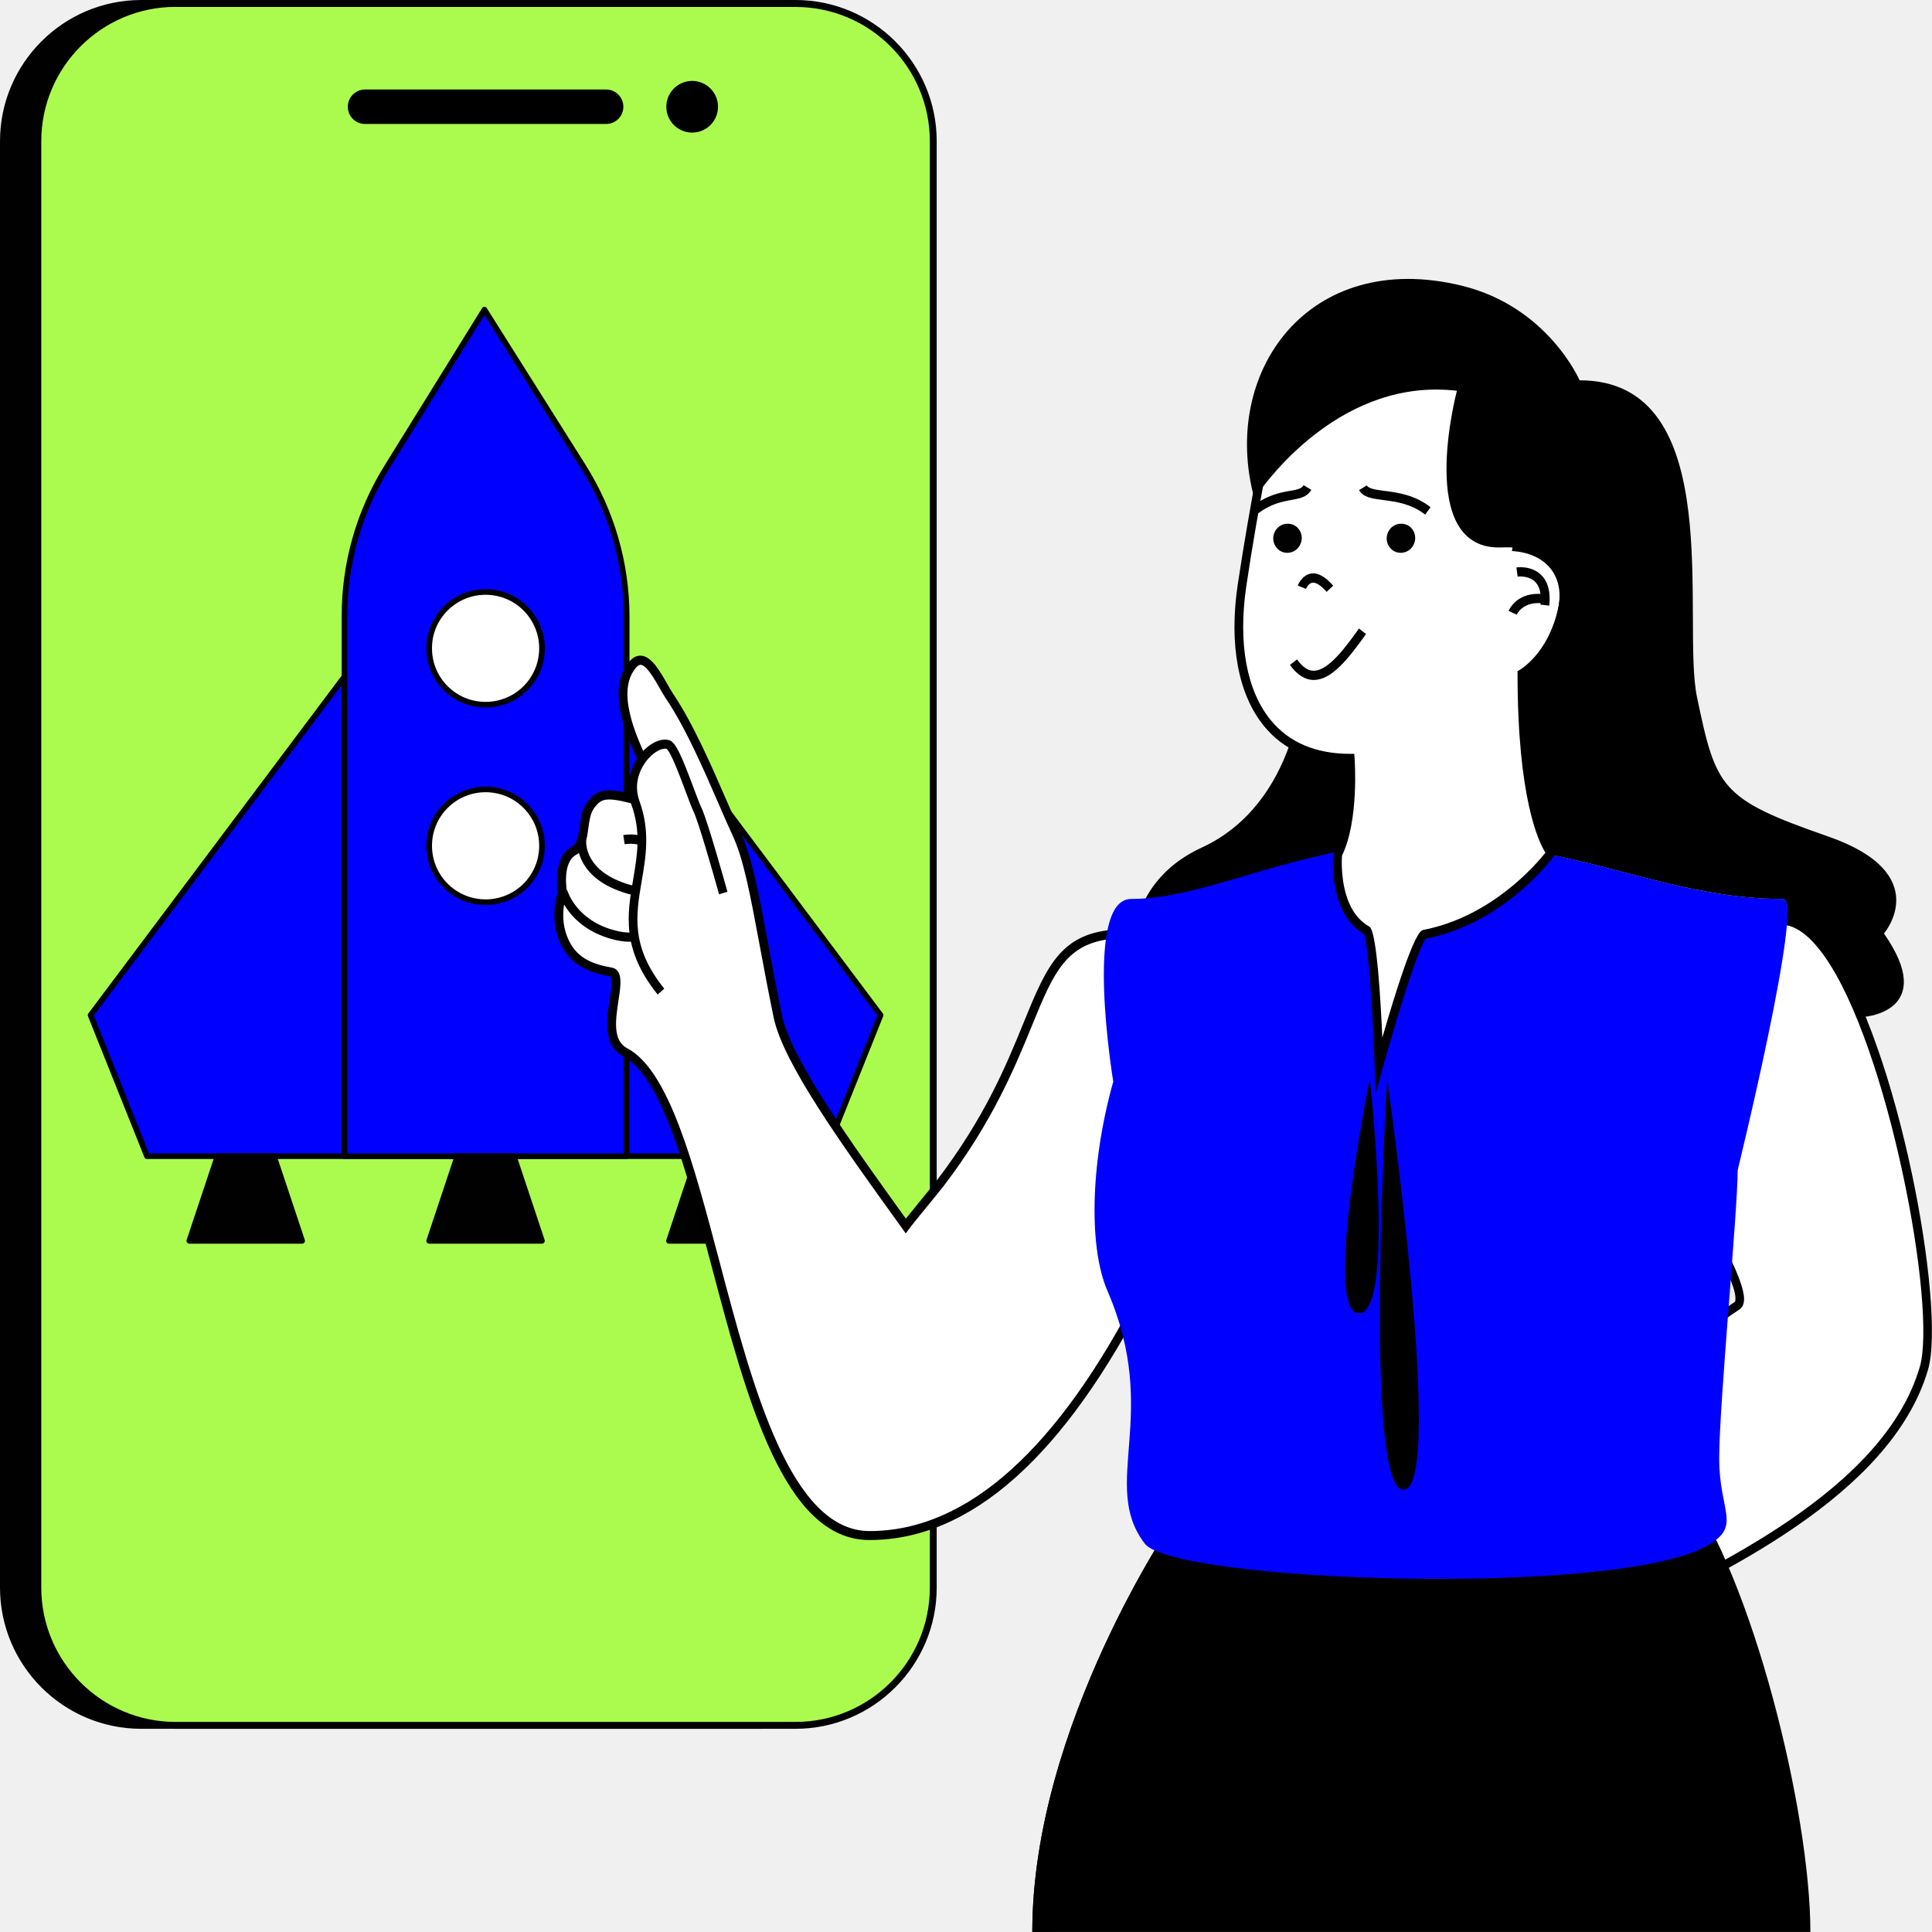
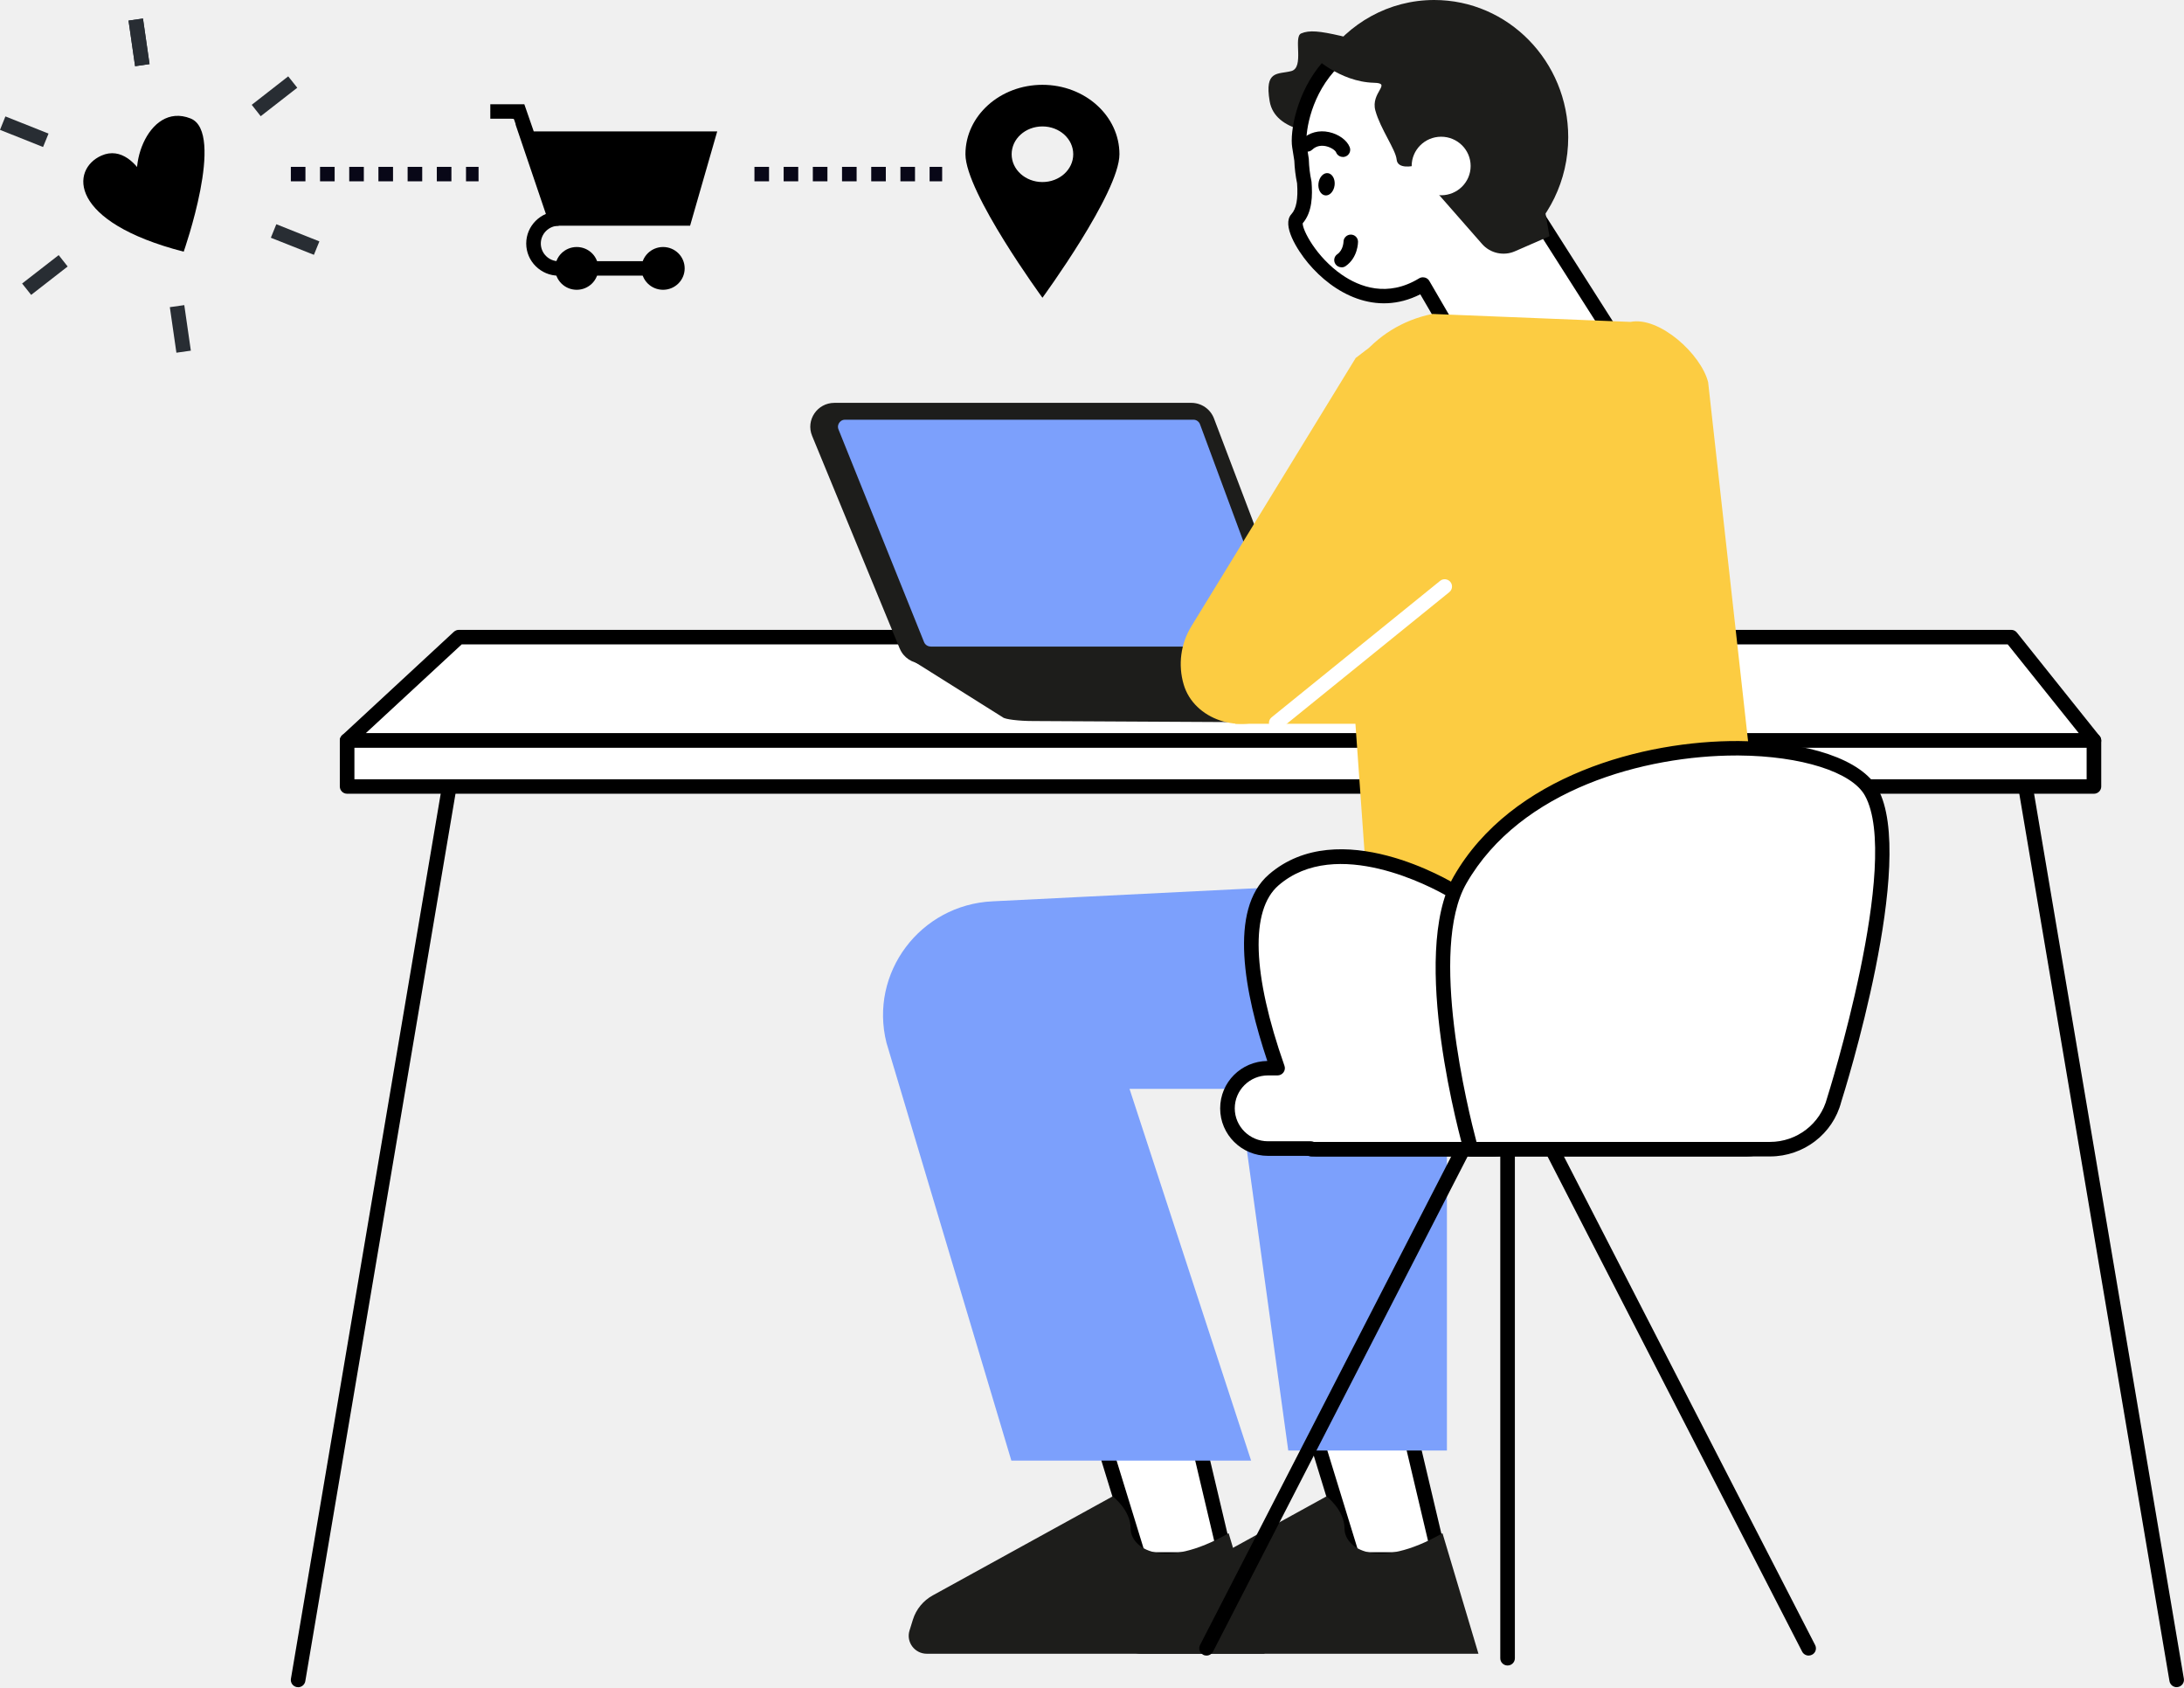
- <svg xmlns="http://www.w3.org/2000/svg" id="Capa_2" data-name="Capa 2" viewBox="0 0 311.67 311.67">
+ <svg xmlns="http://www.w3.org/2000/svg" id="Capa_2" data-name="Capa 2" viewBox="0 0 299.24 231.14">
  <defs>
    <style>
      .cls-1 {
+         fill: #282d33;
+       }
+ 
+       .cls-2 {
        fill: #fff;
      }

-       .cls-2 {
-         fill: #abfb4f;
-       }
- 
      .cls-3 {
-         fill: blue;
+         fill: #7ca0fc;
      }

      .cls-4 {
-         fill: #010101;
+         fill: #fccc42;
+       }
+ 
+       .cls-5 {
+         fill: #080717;
+       }
+ 
+       .cls-6 {
+         fill: #1d1d1b;
      }
    </style>
  </defs>
-   <g id="Capa_1-2" data-name="Capa 1">
+   <g id="Layer_2" data-name="Layer 2">
    <g>
      <g>
        <g>
-           <path class="cls-4" d="M22.78.55h100c12.26,0,22.22,9.96,22.22,22.22v233.33c0,12.26-9.96,22.22-22.22,22.22H22.78c-12.26,0-22.22-9.96-22.22-22.22V22.78C.55,10.51,10.51.55,22.78.55Z" />
-           <path class="cls-4" d="M122.78,278.89H22.78c-12.56,0-22.78-10.22-22.78-22.78V22.78C0,10.22,10.22,0,22.78,0h100c12.56,0,22.78,10.22,22.78,22.78v233.33c0,12.56-10.22,22.78-22.78,22.78ZM22.78,1.11C10.83,1.11,1.11,10.83,1.11,22.78v233.33c0,11.95,9.72,21.67,21.67,21.67h100c11.95,0,21.67-9.72,21.67-21.67V22.78c0-11.95-9.72-21.66-21.67-21.66H22.78Z" />
+           <polygon class="cls-2" points="275.57 87.29 62.86 87.29 47.56 101.45 286.9 101.45 275.57 87.29" />
+           <path d="M286.9,102.45H47.56c-.41,0-.78-.25-.93-.63-.15-.38-.05-.81.25-1.09l15.3-14.17c.19-.17.43-.27.68-.27h212.71c.31,0,.59.14.78.38l11.33,14.17c.24.3.28.7.12,1.05-.17.34-.52.56-.9.56ZM50.1,100.46h234.74l-9.75-12.18H63.26l-13.16,12.18Z" />
        </g>
        <g>
-           <g>
-             <rect class="cls-2" x="6.11" y=".55" width="144.44" height="277.78" rx="22.22" ry="22.22" />
-             <path class="cls-4" d="M128.33,278.89H28.33c-12.56,0-22.78-10.22-22.78-22.78V22.78C5.56,10.22,15.77,0,28.33,0h100c12.56,0,22.78,10.22,22.78,22.78v233.33c0,12.56-10.22,22.78-22.78,22.78ZM28.33,1.11C16.38,1.11,6.66,10.83,6.66,22.78v233.33c0,11.95,9.72,21.67,21.67,21.67h100c11.95,0,21.67-9.72,21.67-21.67V22.78c0-11.95-9.72-21.66-21.67-21.66H28.33Z" />
-           </g>
-           <path d="M97.78,20h-38.89c-1.54,0-2.78-1.24-2.78-2.78h0c0-1.53,1.24-2.78,2.78-2.78h38.89c1.54,0,2.78,1.25,2.78,2.78h0c0,1.54-1.24,2.78-2.78,2.78Z" />
-           <path d="M111.66,21.39h0c-2.3,0-4.17-1.86-4.17-4.17h0c0-2.3,1.87-4.17,4.17-4.17h0c2.3,0,4.17,1.87,4.17,4.17h0c0,2.31-1.87,4.17-4.17,4.17Z" />
+           <line class="cls-2" x1="62.13" y1="104.44" x2="40.85" y2="230.15" />
+           <path d="M40.85,231.14c-.05,0-.11,0-.17-.01-.54-.09-.91-.6-.82-1.14l21.28-125.72c.09-.54.6-.9,1.15-.81.54.09.91.6.82,1.14l-21.28,125.72c-.08.48-.51.83-.99.83Z" />
        </g>
        <g>
-           <g>
-             <polygon class="cls-3" points="132.95 186.52 142.06 163.76 101.09 109.14 55.57 109.14 14.61 163.76 23.71 186.52 132.95 186.52" />
-             <path class="cls-4" d="M132.95,186.97H23.71c-.19,0-.36-.11-.42-.29l-9.1-22.75c-.06-.15-.04-.32.06-.44l40.96-54.62c.09-.11.22-.18.36-.18h45.52c.15,0,.28.07.36.18l40.97,54.62c.09.12.12.3.06.44l-9.1,22.75c-.07.17-.24.29-.42.29ZM24.02,186.06h108.63l8.89-22.23-40.68-54.23h-45.06l-40.67,54.23,8.89,22.23Z" />
-           </g>
-           <g>
-             <path class="cls-3" d="M78.14,49.97l-15.74,25.4c-4.46,7.2-6.83,15.51-6.83,23.98v87.17h45.52v-86.99c0-8.59-2.43-17-7.01-24.27l-15.94-25.29Z" />
-             <path class="cls-4" d="M101.09,186.97h-45.52c-.25,0-.45-.2-.45-.46v-87.17c0-8.57,2.38-16.94,6.9-24.22l15.74-25.4c.08-.14.23-.22.39-.22h0c.16,0,.3.08.38.21l15.94,25.29c4.63,7.35,7.08,15.83,7.08,24.51v86.99c0,.25-.2.46-.46.46ZM56.03,186.06h44.61v-86.53c0-8.51-2.4-16.82-6.94-24.02l-15.55-24.68-15.36,24.78c-4.42,7.13-6.76,15.35-6.76,23.74v86.72Z" />
-           </g>
-           <g>
-             <polygon class="cls-4" points="69.23 200.17 73.78 186.52 82.88 186.52 87.44 200.17 69.23 200.17" />
-             <path class="cls-4" d="M87.44,200.63h-18.21c-.15,0-.28-.07-.37-.19-.08-.12-.11-.27-.06-.41l4.55-13.66c.06-.18.23-.32.43-.32h9.1c.2,0,.37.13.43.32l4.55,13.66c.05.14.02.29-.07.41-.08.12-.22.19-.37.19ZM69.86,199.72h16.94l-4.25-12.74h-8.45l-4.25,12.74Z" />
-           </g>
-           <g>
-             <polygon class="cls-4" points="30.54 200.17 35.09 186.52 44.19 186.52 48.75 200.17 30.54 200.17" />
-             <path class="cls-4" d="M48.75,200.63h-18.21c-.15,0-.28-.07-.37-.19-.08-.12-.11-.27-.06-.41l4.55-13.66c.06-.18.23-.32.43-.32h9.1c.2,0,.37.13.43.32l4.55,13.66c.05.14.03.29-.06.41-.08.12-.22.19-.37.19ZM31.17,199.72h16.95l-4.25-12.74h-8.44l-4.25,12.74Z" />
-           </g>
-           <g>
-             <polygon class="cls-4" points="107.92 200.17 112.47 186.52 121.58 186.52 126.13 200.17 107.92 200.17" />
-             <path class="cls-4" d="M126.13,200.63h-18.21c-.15,0-.29-.07-.37-.19-.09-.12-.11-.27-.06-.41l4.55-13.66c.06-.18.24-.32.43-.32h9.1c.2,0,.37.13.43.32l4.55,13.66c.05.14.02.29-.06.41-.09.12-.22.19-.37.19ZM108.55,199.72h16.94l-4.25-12.74h-8.45l-4.25,12.74Z" />
-           </g>
-           <g>
-             <path class="cls-1" d="M84.77,98.15c3.55,3.55,3.55,9.32,0,12.88-3.56,3.56-9.32,3.56-12.87,0-3.56-3.55-3.56-9.32,0-12.88,3.55-3.55,9.31-3.55,12.87,0Z" />
-             <path class="cls-4" d="M78.33,114.14c-2.45,0-4.89-.93-6.75-2.79-1.81-1.8-2.8-4.2-2.8-6.75s.99-4.95,2.8-6.76c3.73-3.73,9.79-3.73,13.51,0h0c1.81,1.81,2.8,4.21,2.8,6.76s-.99,4.95-2.8,6.75c-1.87,1.87-4.31,2.79-6.76,2.79ZM78.33,95.95c-2.21,0-4.43.84-6.11,2.53s-2.53,3.8-2.53,6.11.9,4.48,2.53,6.11c3.38,3.37,8.85,3.37,12.23,0,1.63-1.63,2.53-3.81,2.53-6.11s-.91-4.48-2.53-6.11h0c-1.69-1.69-3.91-2.53-6.12-2.53Z" />
-           </g>
-           <g>
-             <path class="cls-1" d="M84.77,130.01c3.55,3.55,3.55,9.32,0,12.87-3.56,3.55-9.32,3.55-12.87,0-3.56-3.55-3.56-9.32,0-12.87,3.55-3.55,9.31-3.55,12.87,0Z" />
-             <path class="cls-4" d="M78.33,146c-2.45,0-4.89-.93-6.75-2.79-1.81-1.8-2.8-4.2-2.8-6.75s.99-4.96,2.8-6.76c3.73-3.73,9.79-3.73,13.51,0h0c1.81,1.8,2.8,4.21,2.8,6.76s-.99,4.95-2.8,6.75c-1.87,1.87-4.31,2.79-6.76,2.79ZM78.33,127.8c-2.21,0-4.43.85-6.11,2.53-1.63,1.63-2.53,3.8-2.53,6.11s.9,4.48,2.53,6.12c3.38,3.37,8.85,3.37,12.23,0,1.63-1.64,2.53-3.81,2.53-6.12s-.91-4.48-2.53-6.11h0c-1.69-1.69-3.91-2.53-6.12-2.53Z" />
-           </g>
+           <line class="cls-2" x1="276.96" y1="104.44" x2="298.24" y2="230.15" />
+           <path d="M298.24,231.14c-.48,0-.9-.34-.99-.83l-21.28-125.72c-.09-.54.28-1.05.82-1.14.55-.09,1.06.27,1.15.81l21.28,125.72c.09.54-.28,1.05-.82,1.14-.06,0-.11.01-.17.01Z" />
+         </g>
+         <g>
+           <rect class="cls-2" x="47.56" y="101.45" width="239.34" height="6.3" />
+           <path d="M286.9,108.74H47.56c-.55,0-1-.44-1-.99v-6.3c0-.55.45-.99,1-.99h239.34c.55,0,1,.44,1,.99v6.3c0,.55-.45.99-1,.99ZM48.56,106.76h237.34v-4.32H48.56v4.32Z" />
        </g>
      </g>
      <g>
+         <path class="cls-6" d="M189.83,99.04l-48.3-.26c-1.94,0-3.85-.24-4.13-.51l-12.75-8.01v-2.16l53.33,3.01,12.41,5.06c1.52.62,1.07,2.87-.57,2.87Z" />
+         <path class="cls-6" d="M123.27,88.84l-12-29.13c-.89-2.16.71-4.52,3.06-4.52h48.9c1.38,0,2.61.85,3.1,2.13l11.06,29.13c.81,2.15-.79,4.44-3.1,4.44h-47.95c-1.34,0-2.56-.81-3.06-2.04Z" />
+         <path class="cls-3" d="M127.5,88.57c-.39,0-.74-.24-.89-.6l-11.72-29.13c-.17-.42-.02-.75.09-.91.11-.16.35-.43.8-.43h47.74c.4,0,.76.25.9.63l10.79,29.13c.15.42,0,.74-.11.9s-.35.42-.79.42h-46.81Z" />
+         <path class="cls-6" d="M189.83,96.89l-48.3-.26c-1.94,0-3.85-.24-4.13-.51l-12-5.37,52.58-1.79,12.41,5.06c1.52.62,1.07,2.87-.57,2.87Z" />
+       </g>
+       <g>
        <g>
+           <path class="cls-6" d="M190.03,7.52s-4.15,10.36-6.55,10.65c-2.41.29-8.8-.02-9.52-4.31-.72-4.28,1.12-3.65,2.96-4.12,1.84-.48.24-4.68,1.36-5.16,1.12-.48,2.56-.32,5.36.32,2.8.63,6.4,2.62,6.4,2.62Z" />
          <g>
-             <path class="cls-1" d="M181.49,150.65c-16.77,0-11.1,15.76-29.87,40.29-.97,1.27-4.62,5.63-5.51,6.85-9.02-12.52-19.11-26.47-20.63-33.77-2.92-14.14-4.07-23.99-6.68-29.57-2.6-5.59-6.52-15.8-10.75-22.07-1.59-2.35-3.73-7.8-5.98-5.14-3.77,4.42.26,12.42,1.94,16.19,1.78,3.99,6.12,9.56,6.12,9.56,0,0-2.19-2.44-6.32-3.62-5.94-1.69-7.03-1.49-8.55.61-1.53,2.1-.53,6.12-2.63,7.26-2.85,1.54-1.86,6.73-1.86,6.73,0,0-1.57,3.94.33,7.99,1.24,2.63,3.4,4.16,7.41,4.83,2.9.48-2.6,10.35,2.34,12.95,15.1,7.93,16.26,77.98,39.44,77.98,13.36,0,29.04-9.55,44.39-39.75,16.78-33.02,15.19-57.32-3.18-57.32Z" />
-             <path d="M181.49,149.91c-10.21,0-12.52,5.66-16.34,15.02-2.79,6.84-6.26,15.34-14.07,25.55-.44.58-1.44,1.8-2.48,3.07-.91,1.11-1.83,2.25-2.47,3.04-8.7-12.08-18.51-25.73-19.97-32.73-.88-4.29-1.62-8.21-2.26-11.69-1.52-8.17-2.62-14.08-4.48-18.05-.67-1.43-1.42-3.16-2.24-5.05-2.4-5.52-5.39-12.4-8.58-17.13-.31-.46-.65-1.06-1.01-1.69-1.2-2.1-2.56-4.48-4.29-4.48-.65,0-1.24.32-1.78.96-3.83,4.49-.38,12.11,1.48,16.21l.35.78c.87,1.94,2.31,4.23,3.59,6.1-.85-.43-1.84-.85-2.97-1.17-2.93-.83-4.53-1.16-5.71-1.16-1.76,0-2.65.74-3.59,2.03-.79,1.08-.98,2.49-1.17,3.85-.21,1.47-.38,2.75-1.22,3.2-2.96,1.59-2.42,6.24-2.26,7.3-.31.91-1.37,4.59.42,8.38,1.38,2.93,3.82,4.55,7.93,5.24.54.09.24,2.05,0,3.62-.49,3.18-1.16,7.53,2.14,9.27,6.19,3.25,10.07,17.95,14.19,33.52,5.79,21.9,11.77,44.54,25.56,44.54,16.32,0,31.47-13.5,45.01-40.14,11.35-22.34,14.71-41.6,8.99-51.51-2.6-4.5-7.02-6.88-12.79-6.88ZM184.05,207.63c-13.28,26.12-28.01,39.36-43.77,39.36-12.72,0-18.83-23.08-24.21-43.46-4.2-15.89-8.17-30.9-14.91-34.44-2.38-1.25-1.84-4.69-1.38-7.73.39-2.55.76-4.97-1.17-5.29-3.65-.61-5.71-1.93-6.88-4.43-1.74-3.68-.33-7.34-.31-7.38l.08-.21-.04-.22s-.86-4.67,1.49-5.94c1.49-.8,1.73-2.57,1.96-4.29.16-1.18.33-2.39.89-3.18.73-1,1.26-1.45,2.47-1.45,1.03,0,2.58.32,5.34,1.11,3.87,1.1,5.97,3.39,6,3.41l1.06-.96c-.05-.06-4.31-5.55-6.03-9.41l-.35-.79c-1.72-3.79-4.92-10.84-1.69-14.62.26-.31.51-.46.73-.46.94,0,2.23,2.26,3.09,3.76.37.66.73,1.29,1.07,1.78,3.11,4.61,6.07,11.42,8.44,16.89.82,1.9,1.58,3.64,2.25,5.08,1.78,3.8,2.86,9.63,4.36,17.69.65,3.48,1.38,7.41,2.27,11.71,1.52,7.34,11.08,20.62,20.33,33.45l.98,1.37.56-.77c.48-.65,1.76-2.21,3-3.73,1.05-1.29,2.06-2.52,2.51-3.1,7.93-10.37,11.59-19.34,14.27-25.89,3.72-9.11,5.77-14.13,15.05-14.13,5.32,0,9.22,2.08,11.59,6.17,5.46,9.47,2.09,28.19-9.03,50.08Z" />
+             <path class="cls-2" d="M222.54,48.31l-12.21-19.16c1.17-2.36,1.84-5.02,1.84-7.84,0-9.57-7.58-17.12-16.92-17.33-15.33-.35-17.67,13.26-17.21,16.05.11.65.21,1.29.3,1.9.04,1.05.16,2.07.37,3.06.16,2.19-.03,3.94-1.04,5.02-1.51,1.64,7.17,15.11,17.29,8.97l6.9,11.86,20.66-2.52Z" />
+             <path d="M201.88,51.83c-.35,0-.69-.19-.87-.5l-6.41-11.01c-6.1,3.09-11.89-.11-15.38-4.29-1.49-1.79-3.64-5.21-2.28-6.69.68-.74.93-2.08.78-4.22-.21-1.02-.34-2.06-.38-3.11-.09-.59-.19-1.2-.29-1.83-.33-2.03.56-7.54,4.19-11.69,3.33-3.79,8.04-5.65,14.02-5.51,10.04.23,17.9,8.27,17.9,18.32,0,2.71-.57,5.32-1.7,7.77l11.91,18.7c.18.29.21.65.06.95-.15.31-.44.52-.78.56l-20.66,2.52s-.08,0-.12,0ZM194.97,37.99c.08,0,.16.01.25.03.26.07.49.23.62.47l6.57,11.29,18.44-2.25-11.37-17.84c-.19-.29-.21-.66-.05-.97,1.15-2.32,1.74-4.81,1.74-7.4,0-8.96-7-16.13-15.94-16.34-5.39-.11-9.55,1.5-12.47,4.83-3.42,3.89-3.93,8.81-3.73,10.07.11.66.21,1.29.3,1.91,0,.04,0,.08,0,.11.03.98.15,1.95.35,2.89,0,.04.02.09.02.13.14,1.84.12,4.13-1.21,5.67-.05.89,1.83,4.6,5.35,7.04,2.44,1.69,6.26,3.14,10.59.51.16-.1.34-.15.52-.15Z" />
          </g>
-           <path class="cls-4" d="M100.55,134.72l.22,1.47c2.95-.46,5.09,1.27,6.01,2.9.7,1.23.79,2.45.24,3.21-.77,1.04-2.72,1.2-5.35.45-7.5-2.13-7.12-6.95-7.1-7.16l-1.42-.16c-.03.26-.59,6.27,8.14,8.76,1.29.37,2.36.51,3.24.51,2.13,0,3.16-.86,3.62-1.51.92-1.25.86-3.11-.14-4.87-1.15-2.03-3.79-4.19-7.46-3.61Z" />
-           <path class="cls-4" d="M103.52,145.48c.3.82.9,3.18-.04,4.27-.71.83-2.29.91-4.6.26-5.99-1.71-7.33-6.25-7.38-6.43l-1.38.41c.06.22,1.58,5.51,8.39,7.45,1.12.33,2.12.48,2.98.48,1.35,0,2.38-.39,3.05-1.18,1.73-2,.37-5.66.31-5.81l-1.33.54Z" />
+           <path class="cls-6" d="M196.51,0c-6.24,0-11.75,3.2-15.07,8.08,1.63-.44,3.32-.69,5.07-.69,11.86,0,21.47,10.73,21.47,23.97,0,.74-.03,1.46-.09,2.18,4.25-3.44,6.98-8.76,6.98-14.74,0-10.38-8.22-18.8-18.36-18.8Z" />
+           <path class="cls-6" d="M179.83,7.61s3.65,3.61,8.43,3.73c2.53.06-.51,1.32.19,3.82.69,2.51,2.78,5.33,2.91,6.7.13,1.38,2.32.86,2.32.86l9.38,10.7c1.12,1.28,2.96,1.69,4.52,1l4.72-2.06-.85-4.87-7.45-18.92s-16.55-8.21-24.16-.97Z" />
+           <ellipse class="cls-2" cx="197.46" cy="22.74" rx="4.04" ry="4.01" />
+           <path d="M183.81,36.62c-.32,0-.63-.15-.82-.42-.32-.45-.21-1.07.25-1.38.81-.56.84-1.69.84-1.7,0-.54.46-.98,1-.98h0c.55,0,.99.44.99.99,0,.09-.02,2.16-1.69,3.32-.17.12-.37.18-.57.18Z" />
+           <path d="M183.99,21.5c-.4,0-.78-.24-.93-.64-.08-.21-.61-.66-1.38-.83-.52-.11-1.26-.12-1.88.47-.4.38-1.03.37-1.41-.02-.38-.39-.37-1.02.02-1.4.97-.93,2.32-1.29,3.7-.98,1.32.29,2.45,1.11,2.82,2.06.2.51-.06,1.09-.57,1.28-.12.04-.24.07-.36.07Z" />
+           <path d="M182.86,25.37c-.1.84-.67,1.47-1.28,1.4-.61-.07-1.03-.81-.93-1.65s.67-1.47,1.28-1.4c.61.07,1.03.81.93,1.65Z" />
+         </g>
+         <g>
+           <polygon class="cls-2" points="185.42 213.64 176.8 185.62 191.89 190.78 197.3 213.64 185.42 213.64" />
+           <path d="M178.33,187.19l12.71,4.36,4.99,21.1h-9.88l-7.83-25.46M175.28,184.04l9.4,30.59h13.88l-5.82-24.6-17.47-5.98h0Z" />
+         </g>
+         <path class="cls-6" d="M197.64,210.04l4.93,16.52h-46.28c-1.67,0-2.87-1.61-2.37-3.19l.46-1.48c.44-1.42,1.42-2.61,2.73-3.33l24.64-13.56s2.47,1.84,2.47,4.44,4.32,5.81,13.42.61Z" />
+         <polygon class="cls-3" points="198.25 129.9 198.25 198.72 176.51 198.72 167.72 134.95 198.25 129.9" />
+         <g>
+           <polygon class="cls-2" points="156.12 213.64 147.5 185.62 162.59 190.78 168 213.64 156.12 213.64" />
+           <path d="M149.03,187.19l12.71,4.36,4.99,21.1h-9.88l-7.83-25.46M145.97,184.04l9.4,30.59h13.88l-5.82-24.6-17.46-5.98h0Z" />
+         </g>
+         <path class="cls-6" d="M168.34,210.04l4.93,16.52h-46.28c-1.67,0-2.87-1.61-2.37-3.19l.46-1.48c.44-1.42,1.42-2.61,2.73-3.33l24.64-13.56s2.47,1.84,2.47,4.44,4.32,5.81,13.42.61Z" />
+         <path class="cls-3" d="M237.56,118.43l-101.57,5.05c-9.92.47-16.93,9.82-14.53,19.38l17.11,57.24h32.85l-16.66-50.93h68.63c8.39,0,15.78-5.5,18.11-13.5h0c.86-8.07-3.94-17.24-3.94-17.24Z" />
+         <polygon class="cls-4" points="169.26 99.16 194.15 99.15 194.71 81.73 169.26 81.73 169.26 99.16" />
+         <path class="cls-4" d="M185.77,49.01l-22.53,36.78c-1.47,2.39-1.85,5.29-1.06,7.98h0c1.41,4.8,7.74,6.94,12.4,4.19l23.95-14.12s16.19-57.68-12.75-34.82Z" />
+         <path class="cls-4" d="M241.9,123.02l-7.86-70.66c-.96-3.83-6.67-9.05-10.64-8.26l-27.13-1.09c-8.24,1.64-13.95,8.97-13.33,17.12l4.37,61.51,54.59,1.38Z" />
+         <path class="cls-2" d="M174.87,100.03c-.29,0-.58-.12-.78-.36-.35-.42-.29-1.05.14-1.4l23.08-18.69c.43-.35,1.06-.28,1.41.14.35.42.29,1.05-.14,1.4l-23.08,18.69c-.19.15-.41.22-.63.22Z" />
+       </g>
+       <g>
+         <g>
+           <path d="M247.81,226.81c-.36,0-.71-.2-.89-.54l-36.11-70.22c-.25-.49-.06-1.09.44-1.33.49-.25,1.09-.06,1.34.43l36.11,70.22c.25.49.06,1.09-.44,1.33-.15.07-.3.11-.45.11Z" />
+           <path d="M165.31,226.81c-.15,0-.31-.03-.45-.11-.49-.25-.69-.85-.44-1.33l36.11-70.22c.25-.49.85-.68,1.34-.43.49.25.69.85.44,1.33l-36.11,70.22c-.18.34-.53.54-.89.54Z" />
+           <path d="M206.56,228.17c-.55,0-1-.44-1-.99v-71.35c0-.55.45-.99,1-.99s1,.44,1,.99v71.35c0,.55-.45.99-1,.99Z" />
          <g>
-             <path class="cls-1" d="M107.76,120.12c-2.38-.72-7.18,4.11-5.27,9.39,4.04,11.11-5.57,18.44,4.12,30.45l10.04-15.91s-3.16-11.4-4.16-13.44c-.98-2.04-3.49-10.11-4.74-10.48Z" />
-             <path d="M111.89,127.1c-2.02-5.41-2.91-7.38-3.93-7.69-1.29-.38-3.02.39-4.43,1.99-1.62,1.83-2.91,4.99-1.69,8.36,1.61,4.43.97,8.16.3,12.11-.95,5.55-1.93,11.27,3.95,18.56l1.07-.94c-5.45-6.75-4.57-11.9-3.64-17.36.68-3.98,1.38-8.08-.36-12.89-1.25-3.45.76-6.12,1.42-6.85,1.13-1.28,2.38-1.77,2.95-1.58.68.44,2.22,4.59,3.06,6.83.53,1.42.98,2.63,1.3,3.3.76,1.57,3.02,9.4,4.11,13.33l1.35-.41c-.13-.47-3.19-11.49-4.2-13.57-.29-.6-.74-1.8-1.25-3.17Z" />
+             <path class="cls-2" d="M239.32,157.43h-58.99c-3.07,0-5.55-2.47-5.55-5.51h0c0-3.04,2.49-5.51,5.55-5.51h58.99c3.07,0,5.55,2.47,5.55,5.51h0c0,3.04-2.49,5.51-5.55,5.51Z" />
+             <path d="M239.32,158.43h-58.99c-3.61,0-6.55-2.91-6.55-6.5s2.94-6.5,6.55-6.5h58.99c3.61,0,6.55,2.91,6.55,6.5s-2.94,6.5-6.55,6.5ZM180.34,147.41c-2.51,0-4.55,2.03-4.55,4.51s2.04,4.51,4.55,4.51h58.99c2.51,0,4.55-2.03,4.55-4.51s-2.04-4.51-4.55-4.51h-58.99Z" />
          </g>
        </g>
+         <path class="cls-2" d="M245.21,157.36h-58.99c-3.07,0-5.55-2.47-5.55-5.51h0c0-3.04,2.49-5.51,5.55-5.51h58.99c3.07,0,5.55,2.47,5.55,5.51h0c0,3.04-2.49,5.51-5.55,5.51Z" />
        <g>
-           <path class="cls-1" d="M287.35,148.46c-10.21,0-30.13,18.79-22.05,33.36,0,0,18.45,26.5,14.91,28.83-16.45,10.8-40.02,38.04-45.64,42.63-9.58,7.8-30.77-4.62-37.62,5.47-6.85,10.09-13.61,11.28-13.61,19.97,0,7.43,23.63,9.63,26.93,3.76,2.86-5.1,8.61-7.59,23.91-9.97,4.8-.74,5.05.39,12.49-4.28,11.84-7.42,56.12-21.65,63.69-47.45,3.46-11.77-8.71-72.33-23-72.33Z" />
-           <path d="M287.35,147.73c-6.74,0-16.85,7.58-21.63,16.23-2.54,4.58-4.78,11.47-.99,18.29,6.45,9.27,15.82,24.25,15.21,27.56-.02.09-.05.19-.1.23-11.44,7.51-26.31,22.94-36.16,33.15-4.38,4.54-7.84,8.12-9.54,9.51-2.16,1.76-5.13,2.58-9.34,2.58-2.83,0-5.9-.37-8.88-.72-2.92-.35-5.95-.72-8.69-.72-3.35,0-8.13.47-10.86,4.49-2.59,3.82-5.14,6.32-7.39,8.51-3.54,3.47-6.35,6.22-6.35,11.88s9.99,7.84,17.08,7.84c2.73,0,9.27-.36,11.15-3.71,2.78-4.95,8.47-7.29,23.41-9.62,1.05-.16,1.88-.23,2.61-.3,2.72-.23,4.22-.36,10.13-4.07,2.63-1.65,7.01-3.69,12.08-6.07,18.3-8.56,45.96-21.5,51.93-41.8,2.97-10.13-4.83-52.45-15.6-67.62-2.66-3.75-5.38-5.66-8.08-5.66ZM309.68,220.57c-5.78,19.67-33.08,32.45-51.16,40.9-5.11,2.39-9.52,4.45-12.22,6.15-5.64,3.53-7.02,3.65-9.53,3.86-.76.06-1.62.14-2.71.31-15.45,2.41-21.38,4.92-24.41,10.33-1.04,1.84-4.84,2.99-9.94,2.99-7.57,0-15.67-2.57-15.67-6.39,0-5.03,2.35-7.33,5.91-10.81,2.29-2.25,4.9-4.8,7.57-8.74,1.82-2.67,4.81-3.87,9.71-3.87,2.66,0,5.51.34,8.53.7,3.01.36,6.12.74,9.03.74,4.54,0,7.79-.92,10.21-2.89,1.77-1.44,5.25-5.06,9.66-9.64,9.8-10.16,24.62-25.53,35.92-32.95.27-.17.61-.52.73-1.18.93-5-13.76-26.28-15.4-28.63-3.41-6.16-1.32-12.52,1.03-16.78,5.06-9.12,14.82-15.49,20.42-15.49,2.23,0,4.57,1.7,6.95,5.06,10.32,14.56,18.22,56.67,15.38,66.32Z" />
+           <path class="cls-2" d="M199.03,122.05s-15.33-9.47-24.52-1.5c-5.43,4.71-2.65,16.74.53,25.79h-1.31c-3.07,0-5.55,2.47-5.55,5.51s2.49,5.51,5.55,5.51h5.87s.04.08.04.08h24.75c4.15,0,7.77-2.78,8.8-6.76l-14.16-28.62Z" />
+           <path d="M204.39,158.43h-24.75c-.14,0-.27-.03-.39-.08h-5.52c-3.61,0-6.55-2.91-6.55-6.5s2.89-6.45,6.46-6.5c-3.11-9.26-5.35-20.72.2-25.54,9.63-8.36,25.06,1,25.71,1.4.16.1.29.24.37.41l14.16,28.62c.11.21.13.45.07.68-1.15,4.42-5.16,7.51-9.77,7.51ZM179.99,156.44h24.4c3.57,0,6.7-2.32,7.73-5.68l-13.86-28.01c-1.94-1.12-15.17-8.32-23.09-1.45-3.89,3.38-3.6,12.15.82,24.71.11.3.06.64-.13.9s-.49.42-.82.42h-1.31c-2.51,0-4.55,2.03-4.55,4.51s2.04,4.51,4.55,4.51h5.87c.14,0,.27.03.39.08Z" />
        </g>
-         <path d="M189.56,244.85s-23.03,33.45-23.03,66.81h125.52c0-19.36-9.36-57.35-20.45-72.16l-82.04,5.35Z" />
-         <path d="M166.53,311.66s81.36,1.28,108.88-72.16l-85.85,5.35s-23.03,33.45-23.03,66.81Z" />
-         <path d="M210.21,109.56s-.61,19.94-16.4,27.2c-15.79,7.26-12.23,26.55-3.91,26.55,0,0-.17,10.27,7.3,10.27s5.67-36.19,19.61-36.19c5.52,0,1.39-26,1.39-26l-8-1.83Z" />
-         <path class="cls-3" d="M287.72,145.02c-19.38,0-33.28-9.19-56.74-9.19-20.63,0-35.68,9.19-48.5,9.19-7.78,0-2.89,29.46-2.89,29.46-3.84,13.7-3.86,27.03-.95,33.73,8.7,20.06-1.27,31.26,6.03,40.8,4.75,6.2,76.45,8.77,90.91.25,5.4-3.18,1.76-5.31,1.76-14s2.98-39.78,2.98-46.49c0,0,10.74-43.77,7.4-43.77Z" />
        <g>
-           <g>
-             <path class="cls-1" d="M244.72,88.25s3.67-19.91-5.15-27.15c-8.83-7.23-33.05-2.34-35.49,11.61-.85,4.82-2.4,12.83-3.72,21.77-2.09,14.19,2.11,27.87,17.46,27.87,0,0,.75,9.98-2.02,15.48,0,0-.9,9.09,4.71,12.26,1.18.67,1.97,21.71,1.97,21.71,0,0,5.8-20.79,7.27-21.07,12.76-2.45,20.44-13.14,20.44-13.14,0,0-4.68-5.42-4.68-28.88,0,0,4.82-2.7,6.49-10.23,1.24-5.53-1.86-9.6-7.28-10.23Z" />
-             <path d="M245.54,87.64c.59-3.8,2.63-20.4-5.53-27.11-2.74-2.24-6.99-3.47-11.99-3.47-10.62,0-22.86,5.44-24.63,15.53-.2,1.12-.43,2.43-.7,3.87-.85,4.67-2.01,11.06-3.03,17.92-1.42,9.62.1,17.7,4.28,22.78,3.11,3.79,7.56,5.77,13.21,5.92.1,2.29.26,9.97-1.98,14.42l-.08.27c-.04.39-.87,9.5,4.96,12.91.63,1.36,1.36,11.72,1.71,21.16l.17,4.5,1.2-4.32c2.59-9.31,5.83-19.42,6.85-20.58,12.81-2.52,20.43-12.96,20.75-13.4l.34-.48-.37-.44c-.04-.05-4.44-5.63-4.5-27.99,1.21-.82,5-3.85,6.47-10.47.62-2.8.24-5.34-1.12-7.35-1.3-1.91-3.42-3.2-6.03-3.67ZM251.32,98.32c-1.58,7.08-6.1,9.72-6.14,9.74l-.37.21v.44c0,19.94,3.36,27.04,4.5,28.85-1.57,1.97-8.78,10.35-19.69,12.45-.43.08-1.69.33-6.62,17.38-.79-17.17-1.81-17.75-2.15-17.94-4.78-2.7-4.43-10.32-4.36-11.42,2.75-5.64,2.06-15.33,2.03-15.75l-.05-.67h-.65c-5.54,0-9.85-1.82-12.81-5.42-3.91-4.75-5.31-12.42-3.96-21.61,1.01-6.83,2.17-13.21,3.02-17.87.27-1.45.5-2.76.7-3.88,1.57-8.97,13.05-14.33,23.25-14.33,4.68,0,8.63,1.12,11.12,3.16,8.38,6.87,4.94,26.25,4.9,26.44l-.14.78.75.08c2.55.3,4.6,1.43,5.78,3.16,1.12,1.67,1.44,3.79.9,6.18Z" />
-           </g>
-           <path class="cls-4" d="M220.48,78.31l-1.23.75c.66,1.19,2.1,1.37,3.93,1.61,2,.26,4.5.59,6.73,2.35l.87-1.19c-2.54-2.01-5.37-2.38-7.42-2.64-1.38-.18-2.57-.34-2.87-.89Z" />
-           <path class="cls-4" d="M208.1,79.18c-1.59.29-3.77.68-6.27,2.66l.86,1.19c2.22-1.76,4.12-2.1,5.65-2.38,1.36-.24,2.53-.46,3.2-1.63l-1.24-.75c-.31.55-.93.69-2.2.92Z" />
-           <path class="cls-4" d="M211.41,92.54c-1.43.29-2.03,1.86-2.06,1.92l1.33.54s.35-.87.99-.99c.6-.11,1.42.41,2.34,1.47l1.06-1c-1.31-1.5-2.54-2.17-3.68-1.94Z" />
-           <g>
-             <path class="cls-4" d="M224.87,85.72c-.61.66-.59,1.68.04,2.29.63.6,1.63.56,2.23-.09.61-.66.59-1.68-.04-2.28-.63-.61-1.63-.56-2.23.09Z" />
-             <path class="cls-4" d="M224.35,85.21c-.43.47-.66,1.08-.65,1.72.02.62.28,1.2.72,1.63.42.41.97.62,1.55.62.63,0,1.25-.27,1.68-.74.43-.47.66-1.08.65-1.71-.02-.62-.27-1.21-.71-1.64-.88-.85-2.41-.79-3.24.12ZM226.63,87.4c-.32.35-.91.38-1.24.05-.16-.14-.25-.35-.25-.58-.01-.23.08-.46.24-.63.17-.18.41-.29.66-.29.22,0,.42.08.57.23.16.15.25.36.26.59,0,.23-.09.46-.24.63Z" />
-           </g>
-           <g>
-             <path class="cls-4" d="M206.56,85.72c-.6.66-.59,1.68.05,2.29.63.6,1.63.56,2.23-.09.6-.66.58-1.68-.05-2.28-.63-.61-1.63-.56-2.23.09Z" />
-             <path class="cls-4" d="M206.05,85.21c-.43.47-.66,1.08-.65,1.72.02.62.28,1.2.72,1.63.42.41.97.62,1.55.62.63,0,1.24-.27,1.68-.74.43-.47.66-1.08.65-1.72-.02-.62-.28-1.21-.72-1.63-.88-.85-2.4-.79-3.23.12ZM208.33,87.4c-.32.35-.91.38-1.24.05-.15-.14-.25-.35-.25-.58-.01-.23.08-.46.24-.63.17-.18.41-.29.66-.29.21,0,.42.08.57.23.16.15.25.36.26.58.01.24-.08.46-.24.63Z" />
-           </g>
-           <path class="cls-4" d="M244.63,91.54l.19,1.47s1.79-.22,2.86.88c.73.75,1.01,1.98.83,3.65l1.42.16c.23-2.16-.18-3.8-1.25-4.89-1.57-1.61-3.94-1.3-4.05-1.27Z" />
-           <path class="cls-4" d="M243.37,98.55l1.31.61c.04-.1,1.03-2.22,4.24-1.82l.17-1.48c-4.35-.54-5.66,2.55-5.72,2.68Z" />
+           <path class="cls-2" d="M201.54,157.43h40.97c4.15,0,7.77-2.78,8.8-6.76,0,0,10.38-32.65,5.09-42.16-5.2-9.35-44.02-9.48-56.36,12.05-6.03,10.53,1.49,36.88,1.49,36.88Z" />
+           <path d="M242.51,158.43h-40.97c-.45,0-.84-.29-.96-.72-.31-1.09-7.57-26.87-1.4-37.64,7.92-13.82,26.04-18.63,39.07-18.55,9.54.06,16.83,2.56,19.03,6.51,5.43,9.77-4.58,41.59-5.01,42.94-1.13,4.37-5.15,7.46-9.75,7.46ZM202.3,156.44h40.21c3.69,0,6.91-2.48,7.83-6.02.12-.37,10.21-32.4,5.18-41.43-1.79-3.23-8.74-5.43-17.29-5.49-.11,0-.22,0-.32,0-12.51,0-29.57,4.58-37,17.54-5.21,9.1.26,31.13,1.39,35.39Z" />
        </g>
-         <path d="M294.86,134.92c-17.34-6.03-18.02-7.76-21.09-22.41-2.6-12.29,5.11-51.16-18.95-51.16,0,0-5.11-11.87-19-15.26-24.69-6.03-39.03,13.91-33.46,34.37,0,0,.11-.17.32-.49,2.1-3.03,14.1-19.08,32.35-16.93,0,0-6.9,25.88,7.25,25.27,12.75-.55,11.06,12.41,3.22,20.4,0,23.45,4.68,28.87,4.68,28.87,0,0-.08.1-.22.26,13.34,2.68,24.2,7.18,37.74,7.18.59,0,.74,1.33.59,3.54,4.23.78,8.24,6.71,11.68,14.91.63.36.96.54.96.54,0,0,11.67-.96,2.99-13.42,0,0,8.3-9.65-9.06-15.67Z" />
-         <path class="cls-4" d="M211.94,108.21h0c-.94,0-1.82-.6-2.7-1.83l-1.15.88c1.16,1.62,2.45,2.43,3.84,2.43h.01c2.88,0,5.52-3.35,8.43-7.4l-1.14-.9c-2.06,2.88-4.89,6.81-7.29,6.81Z" />
-         <path d="M219.24,211.84c5.94,0,1.73-37.76,1.73-37.76,0,0-7.67,37.76-1.73,37.76Z" />
-         <path d="M226.48,240.32c6.69-.52-2.7-66.19-2.7-66.19,0,0-4,66.7,2.7,66.19Z" />
      </g>
+       <path d="M142.83,11.62c-5.83,0-10.55,4.26-10.55,9.51s10.55,19.66,10.55,19.66c0,0,10.55-14.41,10.55-19.66s-4.72-9.51-10.55-9.51ZM142.83,24.94c-2.33,0-4.22-1.7-4.22-3.81s1.89-3.81,4.22-3.81,4.22,1.7,4.22,3.81-1.89,3.81-4.22,3.81Z" />
+       <g>
+         <g>
+           <path d="M90.85,38.72c-1.08,0-1.96-.87-1.96-1.94s.88-1.94,1.96-1.94c1.08,0,1.96.87,1.96,1.94,0,.52-.2,1.01-.57,1.37-.37.37-.86.57-1.38.57h0Z" />
+           <path d="M90.85,35.83c.53,0,.96.43.96.95,0,.34-.18.57-.28.67-.1.1-.33.28-.68.28-.53,0-.96-.43-.96-.95,0-.34.18-.57.28-.67.1-.1.33-.28.68-.28M90.85,33.84c-1.63,0-2.96,1.31-2.96,2.93,0,1.62,1.32,2.93,2.96,2.93h0c1.63,0,2.96-1.31,2.96-2.93,0-1.62-1.32-2.93-2.96-2.93h0Z" />
+         </g>
+         <g>
+           <path d="M79.01,38.72c-1.08,0-1.96-.87-1.96-1.94s.88-1.94,1.96-1.94c1.08,0,1.96.87,1.96,1.94,0,.52-.2,1.01-.57,1.37-.37.37-.86.57-1.38.57h0Z" />
+           <path d="M79.02,35.83c.53,0,.96.43.96.95,0,.34-.18.57-.28.67-.1.1-.33.28-.68.28-.53,0-.96-.43-.96-.95,0-.34.18-.57.28-.67.1-.1.33-.28.68-.28M79.02,33.84c-1.63,0-2.96,1.31-2.96,2.93,0,1.62,1.32,2.93,2.96,2.93h0c1.63,0,2.96-1.31,2.96-2.93,0-1.62-1.32-2.93-2.96-2.93h0Z" />
+         </g>
+         <rect x="80.99" y="35.78" width="7.89" height="1.98" />
+         <g>
+           <polyline points="67.19 15.27 71.13 15.27 76.06 29.93 93.8 29.93 96.95 18.99 72.44 18.99 71.57 16.68" />
+           <path d="M94.56,30.92h-19.22l-4.71-13.89h.03s-.26-.77-.26-.77h-3.22v-1.98h4.66l1.29,3.72h25.14l-3.72,12.93ZM76.78,28.94h16.27l2.58-8.96h-21.86l3.01,8.96Z" />
+         </g>
+         <path d="M76.55,37.77c-2.45,0-4.45-1.98-4.45-4.41s2-4.41,4.45-4.41v1.98c-1.35,0-2.45,1.09-2.45,2.43s1.1,2.43,2.45,2.43v1.98Z" />
+       </g>
+       <path d="M25.17,34.48s5.74-16.34.94-18.25c-5.98-2.38-9.16,7.66-6.31,11,2.86,3.35-.49-8.32-5.91-5.91-4.23,1.88-4.54,9.08,11.28,13.16Z" />
+       <g>
+         <polygon class="cls-1" points="18.51 9.07 17.61 2.82 19.59 2.54 20.49 8.78 18.51 9.07" />
+         <polygon class="cls-1" points="18.51 9.07 17.61 2.82 19.59 2.54 20.49 8.78 18.51 9.07" />
+         <polygon class="cls-1" points="5.9 20.14 0 17.79 .74 15.95 6.65 18.3 5.9 20.14" />
+         <polygon class="cls-1" points="4.27 40.4 3.03 38.84 8.04 34.95 9.27 36.51 4.27 40.4" />
+         <polygon class="cls-1" points="24.17 48.32 23.27 42.08 25.25 41.8 26.15 48.04 24.17 48.32" />
+         <polygon class="cls-1" points="43.01 34.91 37.11 32.57 37.86 30.72 43.76 33.07 43.01 34.91" />
+         <polygon class="cls-1" points="35.72 15.92 34.49 14.36 39.49 10.46 40.73 12.02 35.72 15.92" />
+       </g>
+       <path class="cls-5" d="M65.57,24.84h-1.72v-1.98h1.72v1.98ZM61.85,24.84h-2v-1.98h2v1.98ZM57.85,24.84h-2v-1.98h2v1.98ZM53.85,24.84h-2v-1.98h2v1.98ZM49.85,24.84h-2v-1.98h2v1.98ZM45.85,24.84h-2v-1.98h2v1.98ZM41.85,24.84h-2v-1.98h2v1.98Z" />
+       <path class="cls-5" d="M129.09,24.84h-1.72v-1.98h1.72v1.98ZM125.37,24.84h-2v-1.98h2v1.98ZM121.37,24.84h-2v-1.98h2v1.98ZM117.37,24.84h-2v-1.98h2v1.98ZM113.37,24.84h-2v-1.98h2v1.98ZM109.37,24.84h-2v-1.98h2v1.98ZM105.37,24.84h-2v-1.98h2v1.98Z" />
    </g>
  </g>
</svg>
